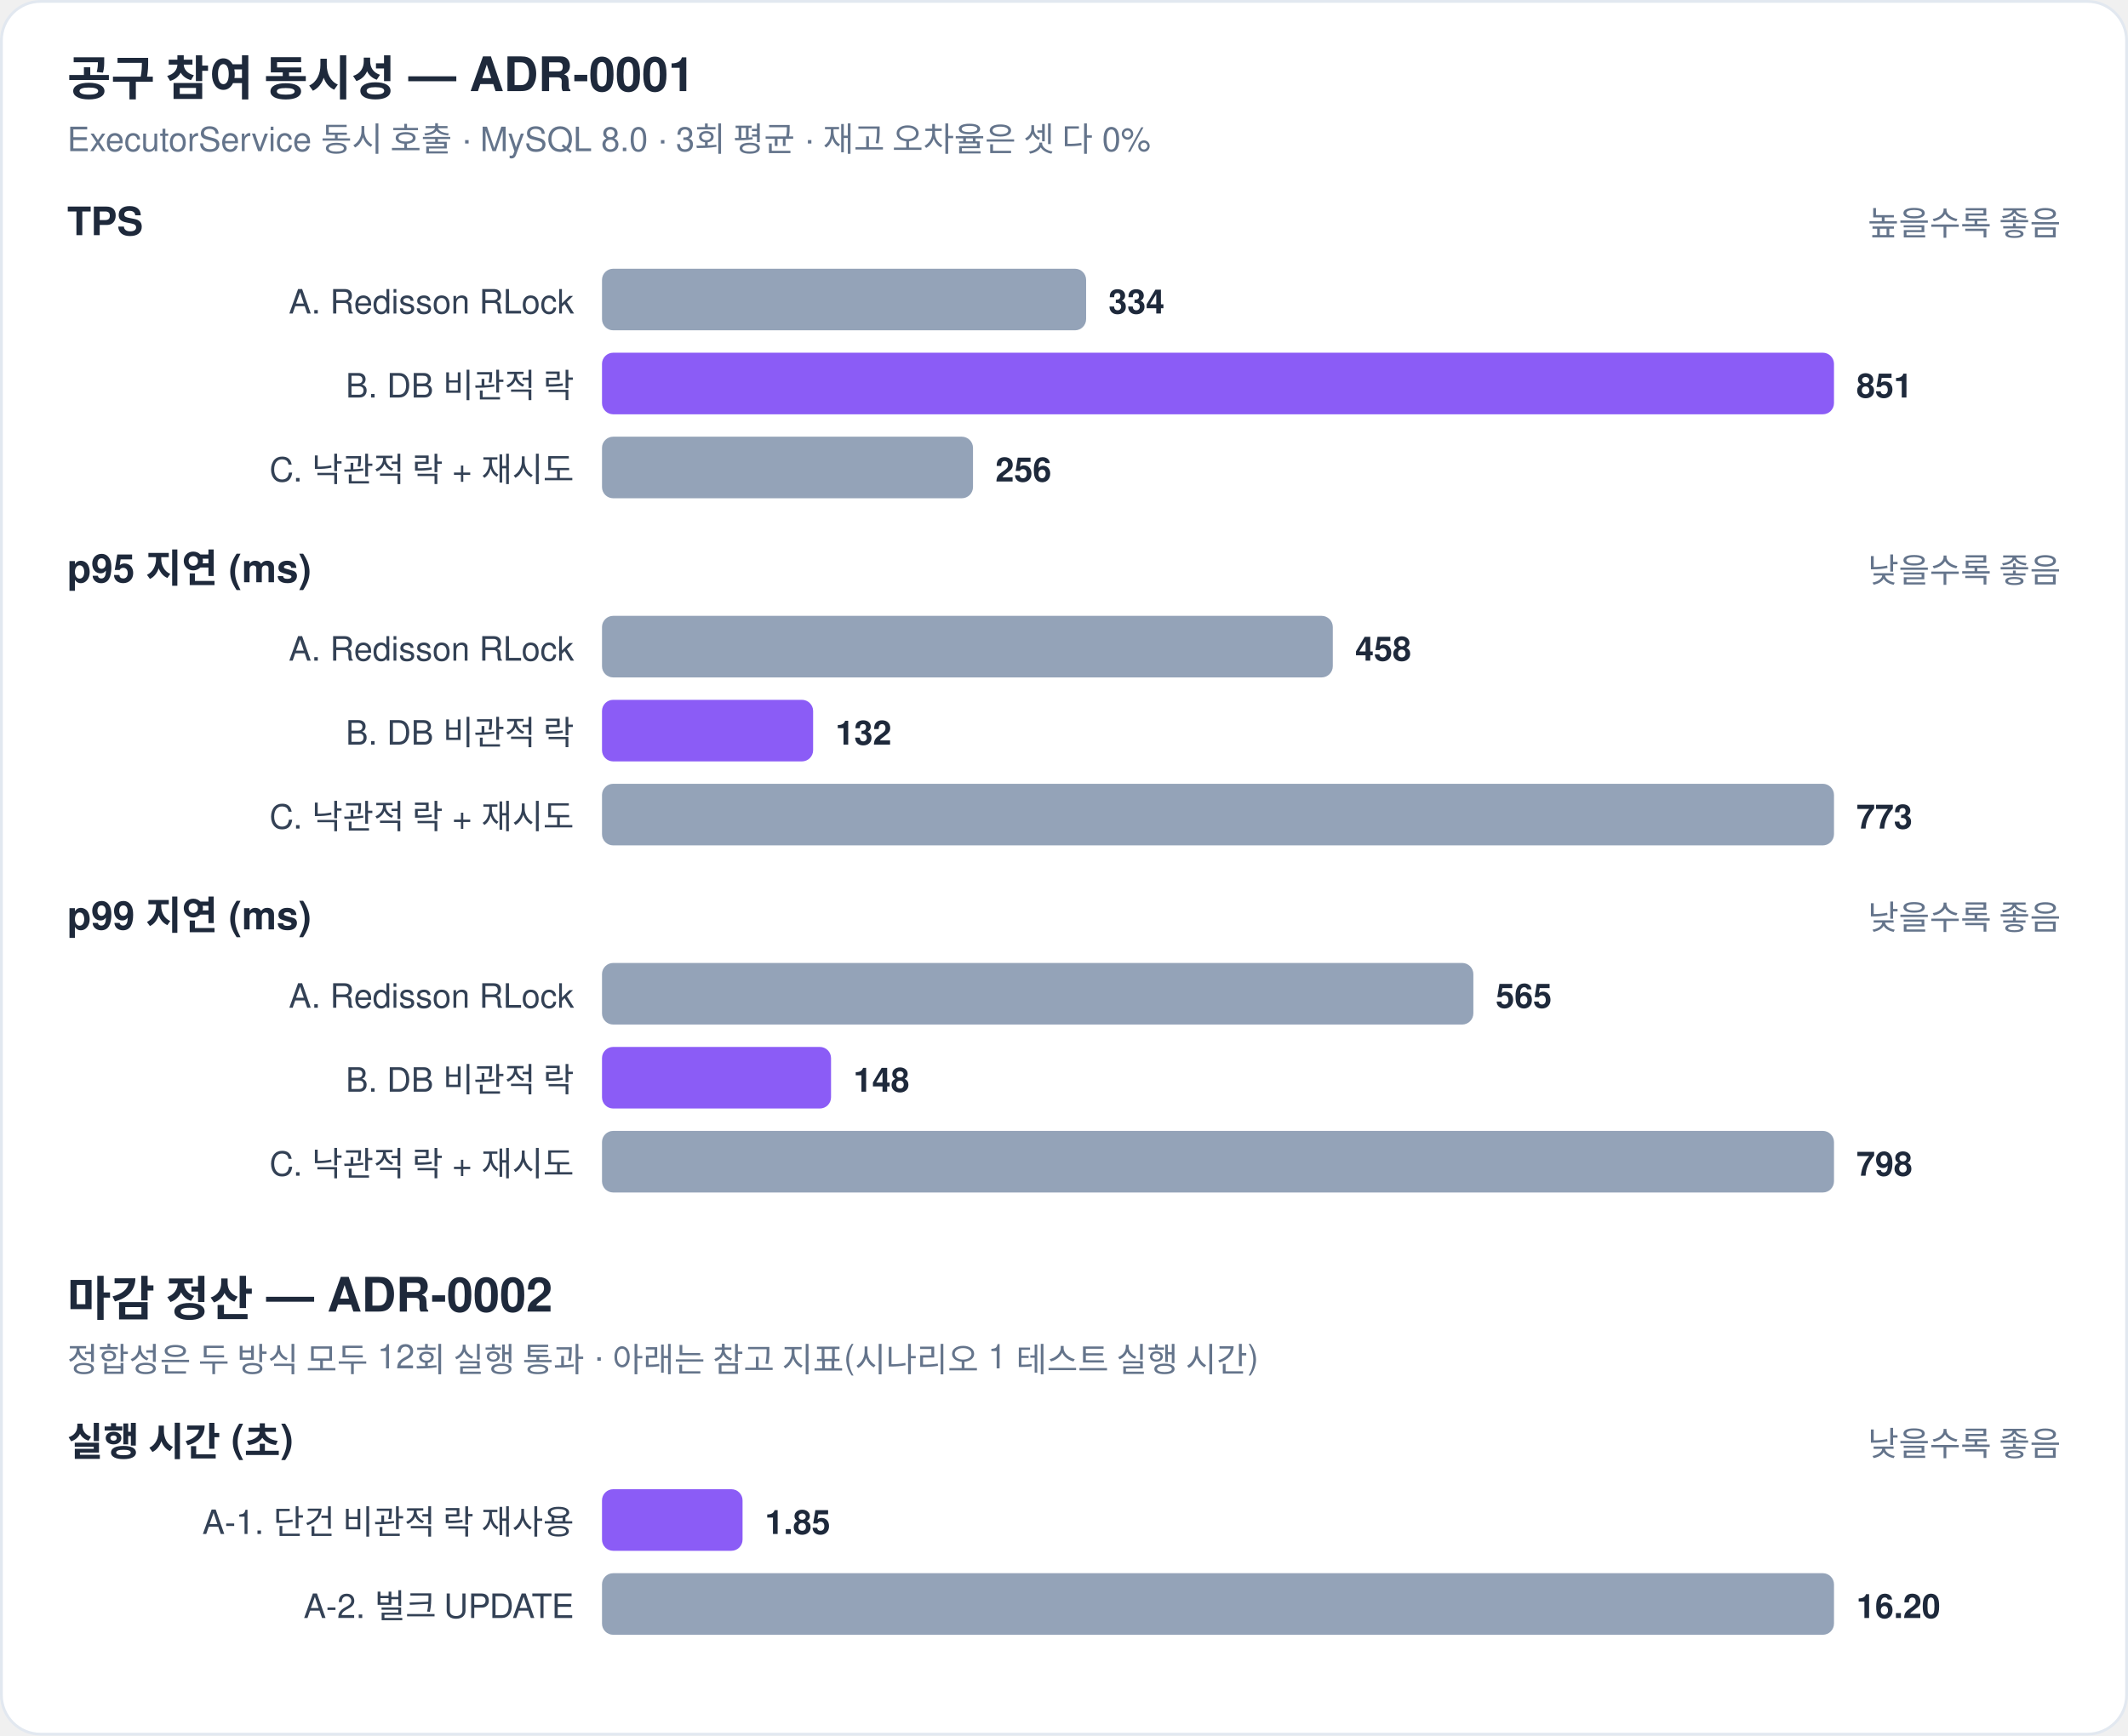
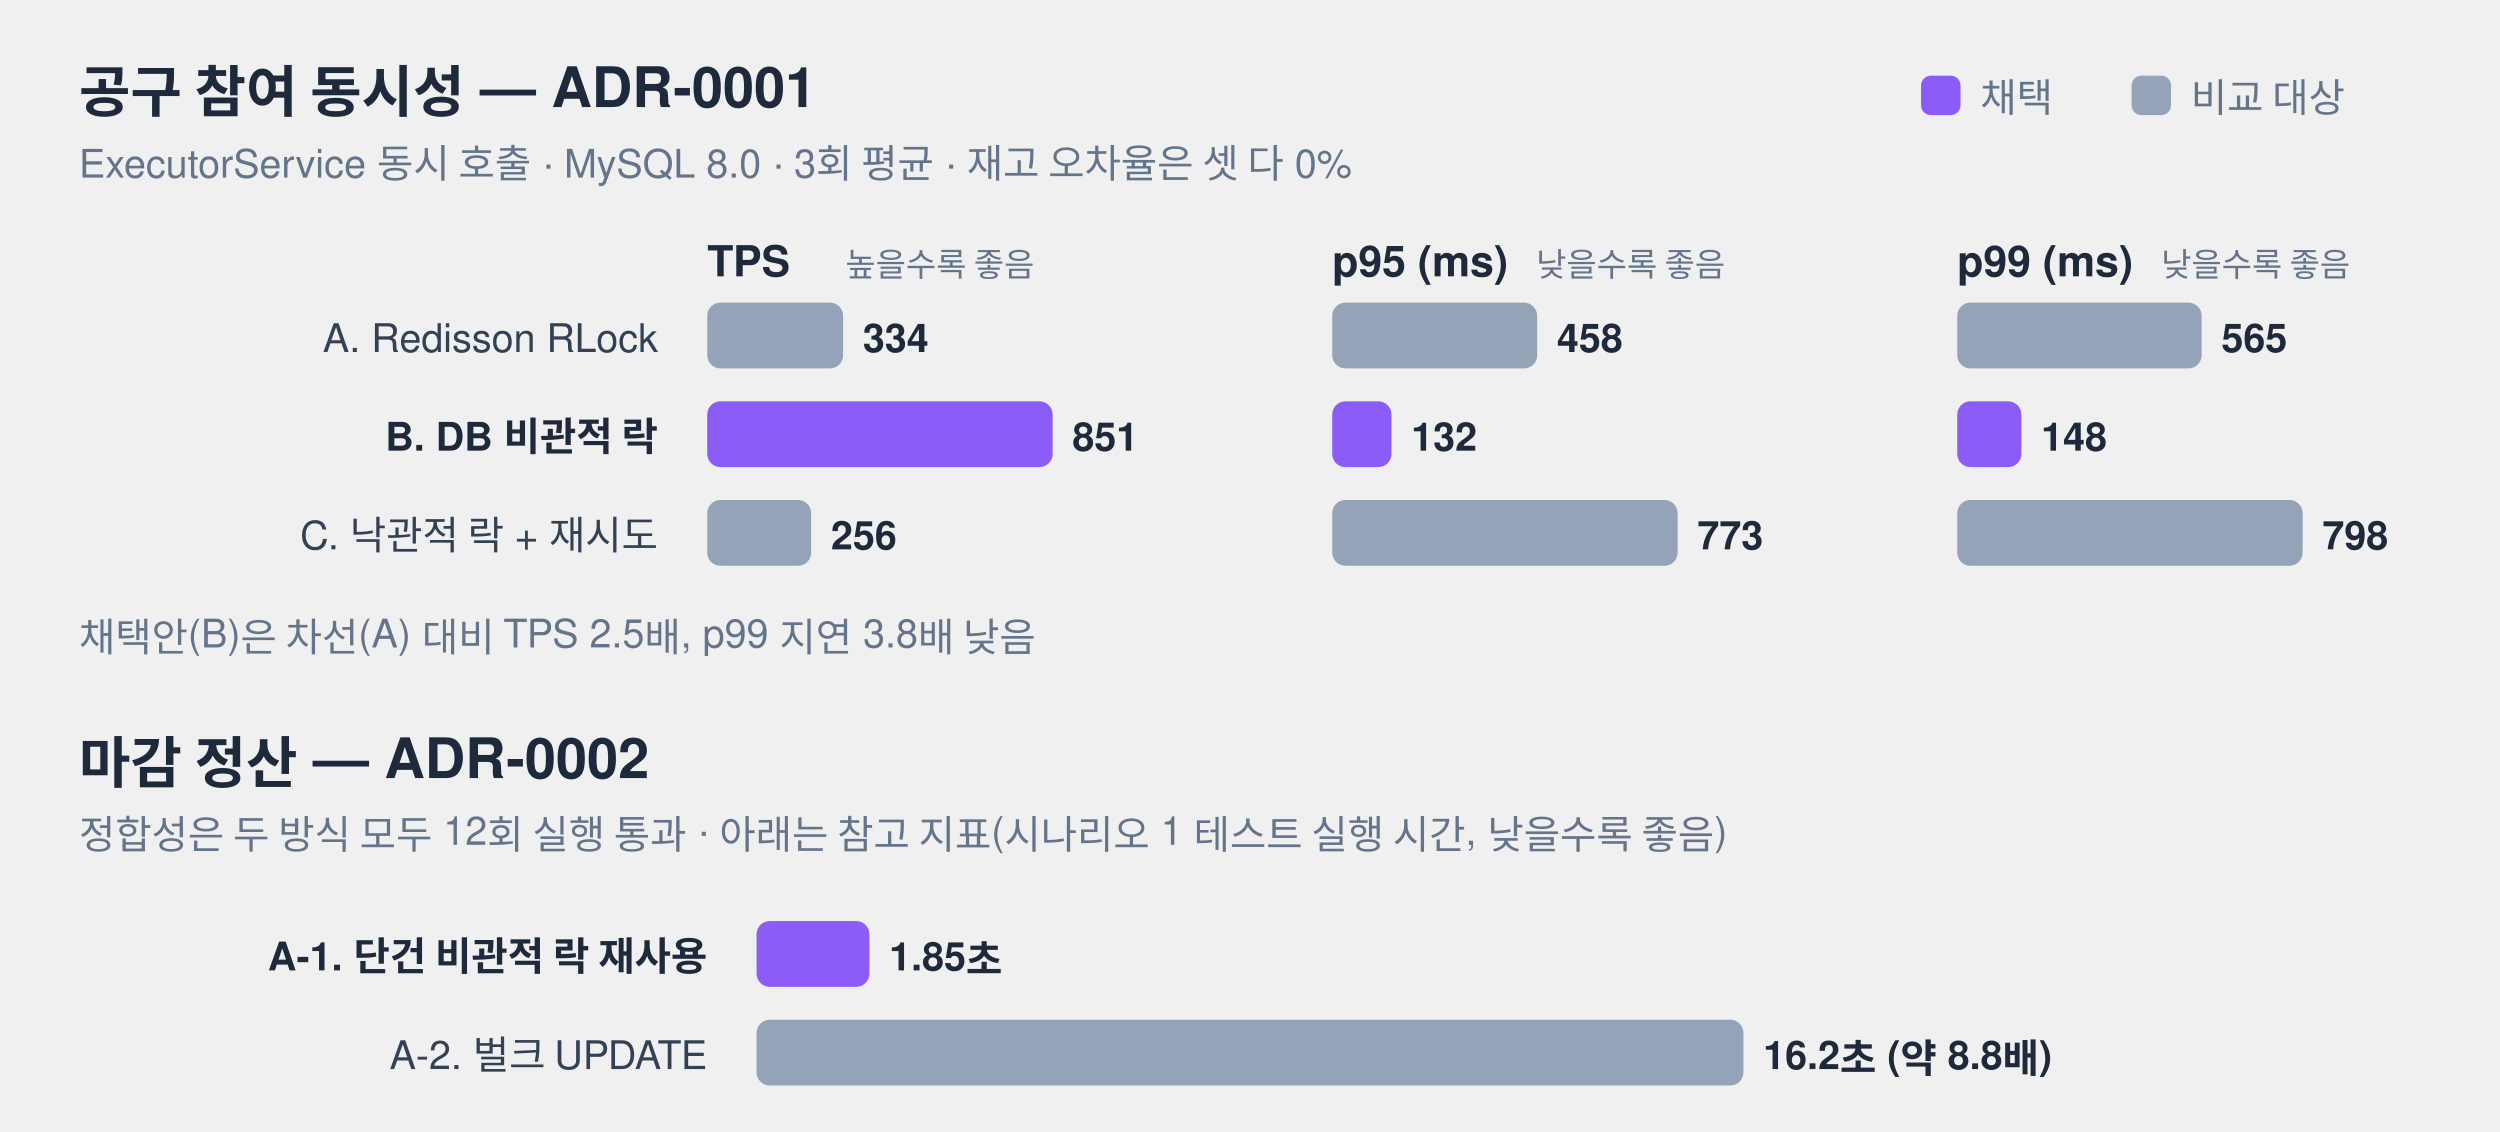
- <svg xmlns="http://www.w3.org/2000/svg" width="760" height="620" viewBox="0 0 760 620" role="img" aria-label="동시성 전략 실측 비교: 공구 참여(TPS, p95, p99)와 마감 정산(실행 시간)">
-   <rect x="0.5" y="0.5" width="759" height="619" rx="14" fill="#ffffff" stroke="#e2e8f0" />
-   <text x="24" y="34" text-anchor="start" font-family="-apple-system,BlinkMacSystemFont,'Segoe UI',Helvetica,Arial,sans-serif" font-size="17" font-weight="700" fill="#1e293b">공구 참여 동시성 — ADR-0001</text>
-   <text x="24" y="54" text-anchor="start" font-family="-apple-system,BlinkMacSystemFont,'Segoe UI',Helvetica,Arial,sans-serif" font-size="12" font-weight="400" fill="#64748b">ExecutorService 동시 호출 · MySQL 8.0 · 3회 평균 · 재고 오차율은 셋 다 0%</text>
-   <text x="24" y="84" text-anchor="start" font-family="-apple-system,BlinkMacSystemFont,'Segoe UI',Helvetica,Arial,sans-serif" font-size="14" font-weight="700" fill="#1e293b">TPS</text>
-   <text x="736" y="84" text-anchor="end" font-family="-apple-system,BlinkMacSystemFont,'Segoe UI',Helvetica,Arial,sans-serif" font-size="12" font-weight="400" fill="#64748b">높을수록 좋음</text>
-   <text x="205" y="112" text-anchor="end" font-family="-apple-system,BlinkMacSystemFont,'Segoe UI',Helvetica,Arial,sans-serif" font-size="12" font-weight="400" fill="#334155">A. Redisson RLock</text>
-   <rect x="215" y="96" width="172.9" height="22" rx="4" fill="#94a3b8" />
-   <text x="395.9" y="112" text-anchor="start" font-family="-apple-system,BlinkMacSystemFont,'Segoe UI',Helvetica,Arial,sans-serif" font-size="12" font-weight="700" fill="#1e293b">334</text>
-   <text x="205" y="142" text-anchor="end" font-family="-apple-system,BlinkMacSystemFont,'Segoe UI',Helvetica,Arial,sans-serif" font-size="12" font-weight="400" fill="#334155">B. DB 비관적 락</text>
-   <rect x="215" y="126" width="440.0" height="22" rx="4" fill="#8b5cf6" />
-   <text x="663.0" y="142" text-anchor="start" font-family="-apple-system,BlinkMacSystemFont,'Segoe UI',Helvetica,Arial,sans-serif" font-size="12" font-weight="700" fill="#1e293b">851</text>
-   <text x="205" y="172" text-anchor="end" font-family="-apple-system,BlinkMacSystemFont,'Segoe UI',Helvetica,Arial,sans-serif" font-size="12" font-weight="400" fill="#334155">C. 낙관적 락 + 재시도</text>
-   <rect x="215" y="156" width="132.5" height="22" rx="4" fill="#94a3b8" />
-   <text x="355.5" y="172" text-anchor="start" font-family="-apple-system,BlinkMacSystemFont,'Segoe UI',Helvetica,Arial,sans-serif" font-size="12" font-weight="700" fill="#1e293b">256</text>
-   <text x="24" y="208" text-anchor="start" font-family="-apple-system,BlinkMacSystemFont,'Segoe UI',Helvetica,Arial,sans-serif" font-size="14" font-weight="700" fill="#1e293b">p95 지연 (ms)</text>
-   <text x="736" y="208" text-anchor="end" font-family="-apple-system,BlinkMacSystemFont,'Segoe UI',Helvetica,Arial,sans-serif" font-size="12" font-weight="400" fill="#64748b">낮을수록 좋음</text>
-   <text x="205" y="236" text-anchor="end" font-family="-apple-system,BlinkMacSystemFont,'Segoe UI',Helvetica,Arial,sans-serif" font-size="12" font-weight="400" fill="#334155">A. Redisson RLock</text>
-   <rect x="215" y="220" width="261.0" height="22" rx="4" fill="#94a3b8" />
-   <text x="484.0" y="236" text-anchor="start" font-family="-apple-system,BlinkMacSystemFont,'Segoe UI',Helvetica,Arial,sans-serif" font-size="12" font-weight="700" fill="#1e293b">458</text>
-   <text x="205" y="266" text-anchor="end" font-family="-apple-system,BlinkMacSystemFont,'Segoe UI',Helvetica,Arial,sans-serif" font-size="12" font-weight="400" fill="#334155">B. DB 비관적 락</text>
-   <rect x="215" y="250" width="75.4" height="22" rx="4" fill="#8b5cf6" />
-   <text x="298.4" y="266" text-anchor="start" font-family="-apple-system,BlinkMacSystemFont,'Segoe UI',Helvetica,Arial,sans-serif" font-size="12" font-weight="700" fill="#1e293b">132</text>
-   <text x="205" y="296" text-anchor="end" font-family="-apple-system,BlinkMacSystemFont,'Segoe UI',Helvetica,Arial,sans-serif" font-size="12" font-weight="400" fill="#334155">C. 낙관적 락 + 재시도</text>
-   <rect x="215" y="280" width="440.0" height="22" rx="4" fill="#94a3b8" />
-   <text x="663.0" y="296" text-anchor="start" font-family="-apple-system,BlinkMacSystemFont,'Segoe UI',Helvetica,Arial,sans-serif" font-size="12" font-weight="700" fill="#1e293b">773</text>
-   <text x="24" y="332" text-anchor="start" font-family="-apple-system,BlinkMacSystemFont,'Segoe UI',Helvetica,Arial,sans-serif" font-size="14" font-weight="700" fill="#1e293b">p99 지연 (ms)</text>
-   <text x="736" y="332" text-anchor="end" font-family="-apple-system,BlinkMacSystemFont,'Segoe UI',Helvetica,Arial,sans-serif" font-size="12" font-weight="400" fill="#64748b">낮을수록 좋음</text>
-   <text x="205" y="360" text-anchor="end" font-family="-apple-system,BlinkMacSystemFont,'Segoe UI',Helvetica,Arial,sans-serif" font-size="12" font-weight="400" fill="#334155">A. Redisson RLock</text>
-   <rect x="215" y="344" width="311.2" height="22" rx="4" fill="#94a3b8" />
-   <text x="534.2" y="360" text-anchor="start" font-family="-apple-system,BlinkMacSystemFont,'Segoe UI',Helvetica,Arial,sans-serif" font-size="12" font-weight="700" fill="#1e293b">565</text>
-   <text x="205" y="390" text-anchor="end" font-family="-apple-system,BlinkMacSystemFont,'Segoe UI',Helvetica,Arial,sans-serif" font-size="12" font-weight="400" fill="#334155">B. DB 비관적 락</text>
-   <rect x="215" y="374" width="81.8" height="22" rx="4" fill="#8b5cf6" />
-   <text x="304.8" y="390" text-anchor="start" font-family="-apple-system,BlinkMacSystemFont,'Segoe UI',Helvetica,Arial,sans-serif" font-size="12" font-weight="700" fill="#1e293b">148</text>
-   <text x="205" y="420" text-anchor="end" font-family="-apple-system,BlinkMacSystemFont,'Segoe UI',Helvetica,Arial,sans-serif" font-size="12" font-weight="400" fill="#334155">C. 낙관적 락 + 재시도</text>
-   <rect x="215" y="404" width="440.0" height="22" rx="4" fill="#94a3b8" />
-   <text x="663.0" y="420" text-anchor="start" font-family="-apple-system,BlinkMacSystemFont,'Segoe UI',Helvetica,Arial,sans-serif" font-size="12" font-weight="700" fill="#1e293b">798</text>
-   <text x="24" y="470" text-anchor="start" font-family="-apple-system,BlinkMacSystemFont,'Segoe UI',Helvetica,Arial,sans-serif" font-size="17" font-weight="700" fill="#1e293b">마감 정산 — ADR-0002</text>
-   <text x="24" y="490" text-anchor="start" font-family="-apple-system,BlinkMacSystemFont,'Segoe UI',Helvetica,Arial,sans-serif" font-size="12" font-weight="400" fill="#64748b">정합성은 두 방식 모두 12회 실행 통과 · 아래는 참고 지표(시나리오 1 테스트 실행 시간)</text>
-   <text x="24" y="520" text-anchor="start" font-family="-apple-system,BlinkMacSystemFont,'Segoe UI',Helvetica,Arial,sans-serif" font-size="14" font-weight="700" fill="#1e293b">실행 시간 (초)</text>
-   <text x="736" y="520" text-anchor="end" font-family="-apple-system,BlinkMacSystemFont,'Segoe UI',Helvetica,Arial,sans-serif" font-size="12" font-weight="400" fill="#64748b">낮을수록 좋음</text>
-   <text x="205" y="548" text-anchor="end" font-family="-apple-system,BlinkMacSystemFont,'Segoe UI',Helvetica,Arial,sans-serif" font-size="12" font-weight="400" fill="#334155">A-1. 단건 비관적 락 재사용</text>
-   <rect x="215" y="532" width="50.2" height="22" rx="4" fill="#8b5cf6" />
-   <text x="273.2" y="548" text-anchor="start" font-family="-apple-system,BlinkMacSystemFont,'Segoe UI',Helvetica,Arial,sans-serif" font-size="12" font-weight="700" fill="#1e293b">1.85</text>
-   <text x="205" y="578" text-anchor="end" font-family="-apple-system,BlinkMacSystemFont,'Segoe UI',Helvetica,Arial,sans-serif" font-size="12" font-weight="400" fill="#334155">A-2. 벌크 UPDATE</text>
-   <rect x="215" y="562" width="440.0" height="22" rx="4" fill="#94a3b8" />
-   <text x="663.0" y="578" text-anchor="start" font-family="-apple-system,BlinkMacSystemFont,'Segoe UI',Helvetica,Arial,sans-serif" font-size="12" font-weight="700" fill="#1e293b">16.20</text>
+ <svg xmlns="http://www.w3.org/2000/svg" width="760" height="344" viewBox="0 0 760 344" role="img" aria-label="동시성 전략 실측 비교: 공구 참여(TPS, p95, p99)와 마감 정산(실행 시간)">
+   <style>
+ text{font-family:-apple-system,BlinkMacSystemFont,'Segoe UI',Helvetica,Arial,sans-serif;font-size:12px}
+ .h{font-size:17px;font-weight:700;fill:#1e293b}
+ .p{font-size:13px;font-weight:700;fill:#1e293b}
+ .v{font-weight:700;fill:#1e293b}
+ .b{fill:#334155}
+ .bb{fill:#1e293b;font-weight:700}
+ .m{fill:#64748b}
+ .m2{fill:#64748b;font-size:10px}
+ .hi{fill:#8b5cf6}
+ .lo{fill:#94a3b8}
+ @media (prefers-color-scheme:dark){
+ .h,.p,.v,.bb{fill:#f1f5f9}
+ .b{fill:#cbd5e1}
+ .m,.m2{fill:#94a3b8}
+ .hi{fill:#a78bfa}
+ .lo{fill:#64748b}
+ }
+ </style>
+   <text x="24" y="34" text-anchor="start" class="h">공구 참여 동시성 — ADR-0001</text>
+   <rect x="584" y="23" width="12" height="12" rx="3" class="hi" />
+   <text x="602" y="34" text-anchor="start" class="m">채택</text>
+   <rect x="648" y="23" width="12" height="12" rx="3" class="lo" />
+   <text x="666" y="34" text-anchor="start" class="m">비교 대상</text>
+   <text x="24" y="54" text-anchor="start" class="m">ExecutorService 동시 호출 · MySQL 8.0 · 3회 평균 · 재고 오차율은 셋 다 0%</text>
+   <text x="215" y="84" text-anchor="start" class="p">TPS</text>
+   <text x="257" y="84" text-anchor="start" class="m2">높을수록 좋음</text>
+   <text x="405" y="84" text-anchor="start" class="p">p95 (ms)</text>
+   <text x="467" y="84" text-anchor="start" class="m2">낮을수록 좋음</text>
+   <text x="595" y="84" text-anchor="start" class="p">p99 (ms)</text>
+   <text x="657" y="84" text-anchor="start" class="m2">낮을수록 좋음</text>
+   <text x="200" y="107" text-anchor="end" class="b">A. Redisson RLock</text>
+   <rect x="215" y="92" width="41.3" height="20" rx="4" class="lo" />
+   <text x="262.3" y="107" text-anchor="start" class="v">334</text>
+   <rect x="405" y="92" width="62.3" height="20" rx="4" class="lo" />
+   <text x="473.3" y="107" text-anchor="start" class="v">458</text>
+   <rect x="595" y="92" width="74.3" height="20" rx="4" class="lo" />
+   <text x="675.3" y="107" text-anchor="start" class="v">565</text>
+   <text x="200" y="137" text-anchor="end" class="bb">B. DB 비관적 락</text>
+   <rect x="215" y="122" width="105.0" height="20" rx="4" class="hi" />
+   <text x="326.0" y="137" text-anchor="start" class="v">851</text>
+   <rect x="405" y="122" width="18.0" height="20" rx="4" class="hi" />
+   <text x="429.0" y="137" text-anchor="start" class="v">132</text>
+   <rect x="595" y="122" width="19.5" height="20" rx="4" class="hi" />
+   <text x="620.5" y="137" text-anchor="start" class="v">148</text>
+   <text x="200" y="167" text-anchor="end" class="b">C. 낙관적 락 + 재시도</text>
+   <rect x="215" y="152" width="31.6" height="20" rx="4" class="lo" />
+   <text x="252.6" y="167" text-anchor="start" class="v">256</text>
+   <rect x="405" y="152" width="105.0" height="20" rx="4" class="lo" />
+   <text x="516.0" y="167" text-anchor="start" class="v">773</text>
+   <rect x="595" y="152" width="105.0" height="20" rx="4" class="lo" />
+   <text x="706.0" y="167" text-anchor="start" class="v">798</text>
+   <text x="24" y="198" text-anchor="start" class="m">채택안(B)은 차선(A) 대비 TPS 2.5배, p99 지연 3.8배 낮음</text>
+   <text x="24" y="238" text-anchor="start" class="h">마감 정산 — ADR-0002</text>
+   <text x="24" y="258" text-anchor="start" class="m">정합성은 두 방식 모두 12회 실행 통과 · 아래는 참고 지표(시나리오 1 테스트 실행 시간, 낮을수록 좋음)</text>
+   <text x="215" y="295" text-anchor="end" class="bb">A-1. 단건 비관적 락 재사용</text>
+   <rect x="230" y="280" width="34.3" height="20" rx="4" class="hi" />
+   <text x="270.3" y="295" text-anchor="start" class="v">1.85초</text>
+   <text x="215" y="325" text-anchor="end" class="b">A-2. 벌크 UPDATE</text>
+   <rect x="230" y="310" width="300.0" height="20" rx="4" class="lo" />
+   <text x="536.0" y="325" text-anchor="start" class="v">16.2초 (약 8.8배)</text>
</svg>
